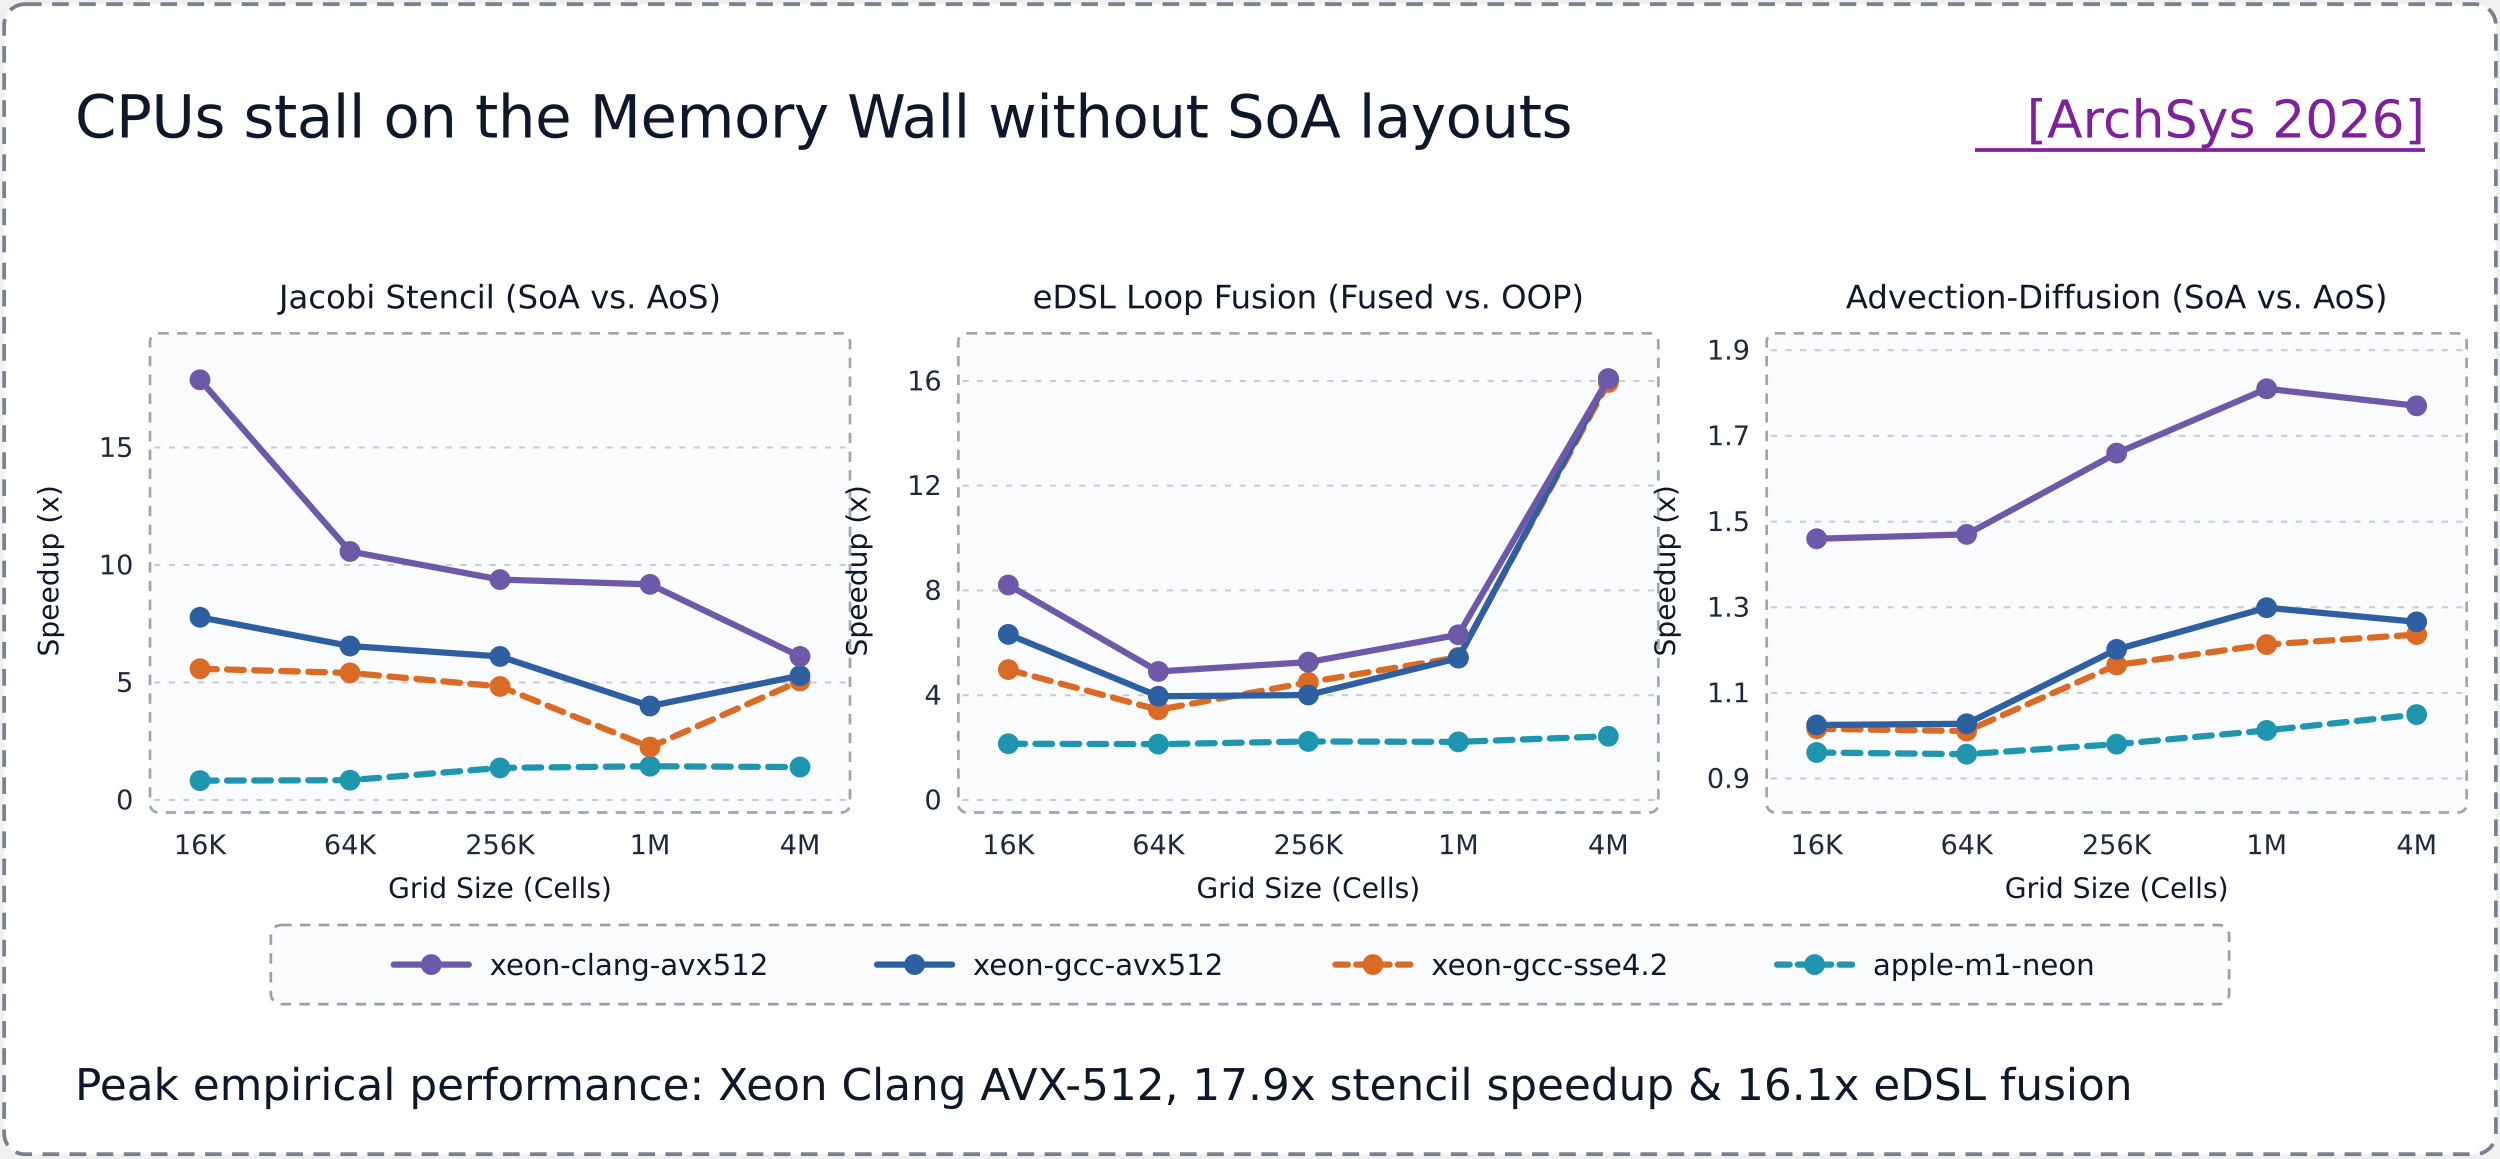
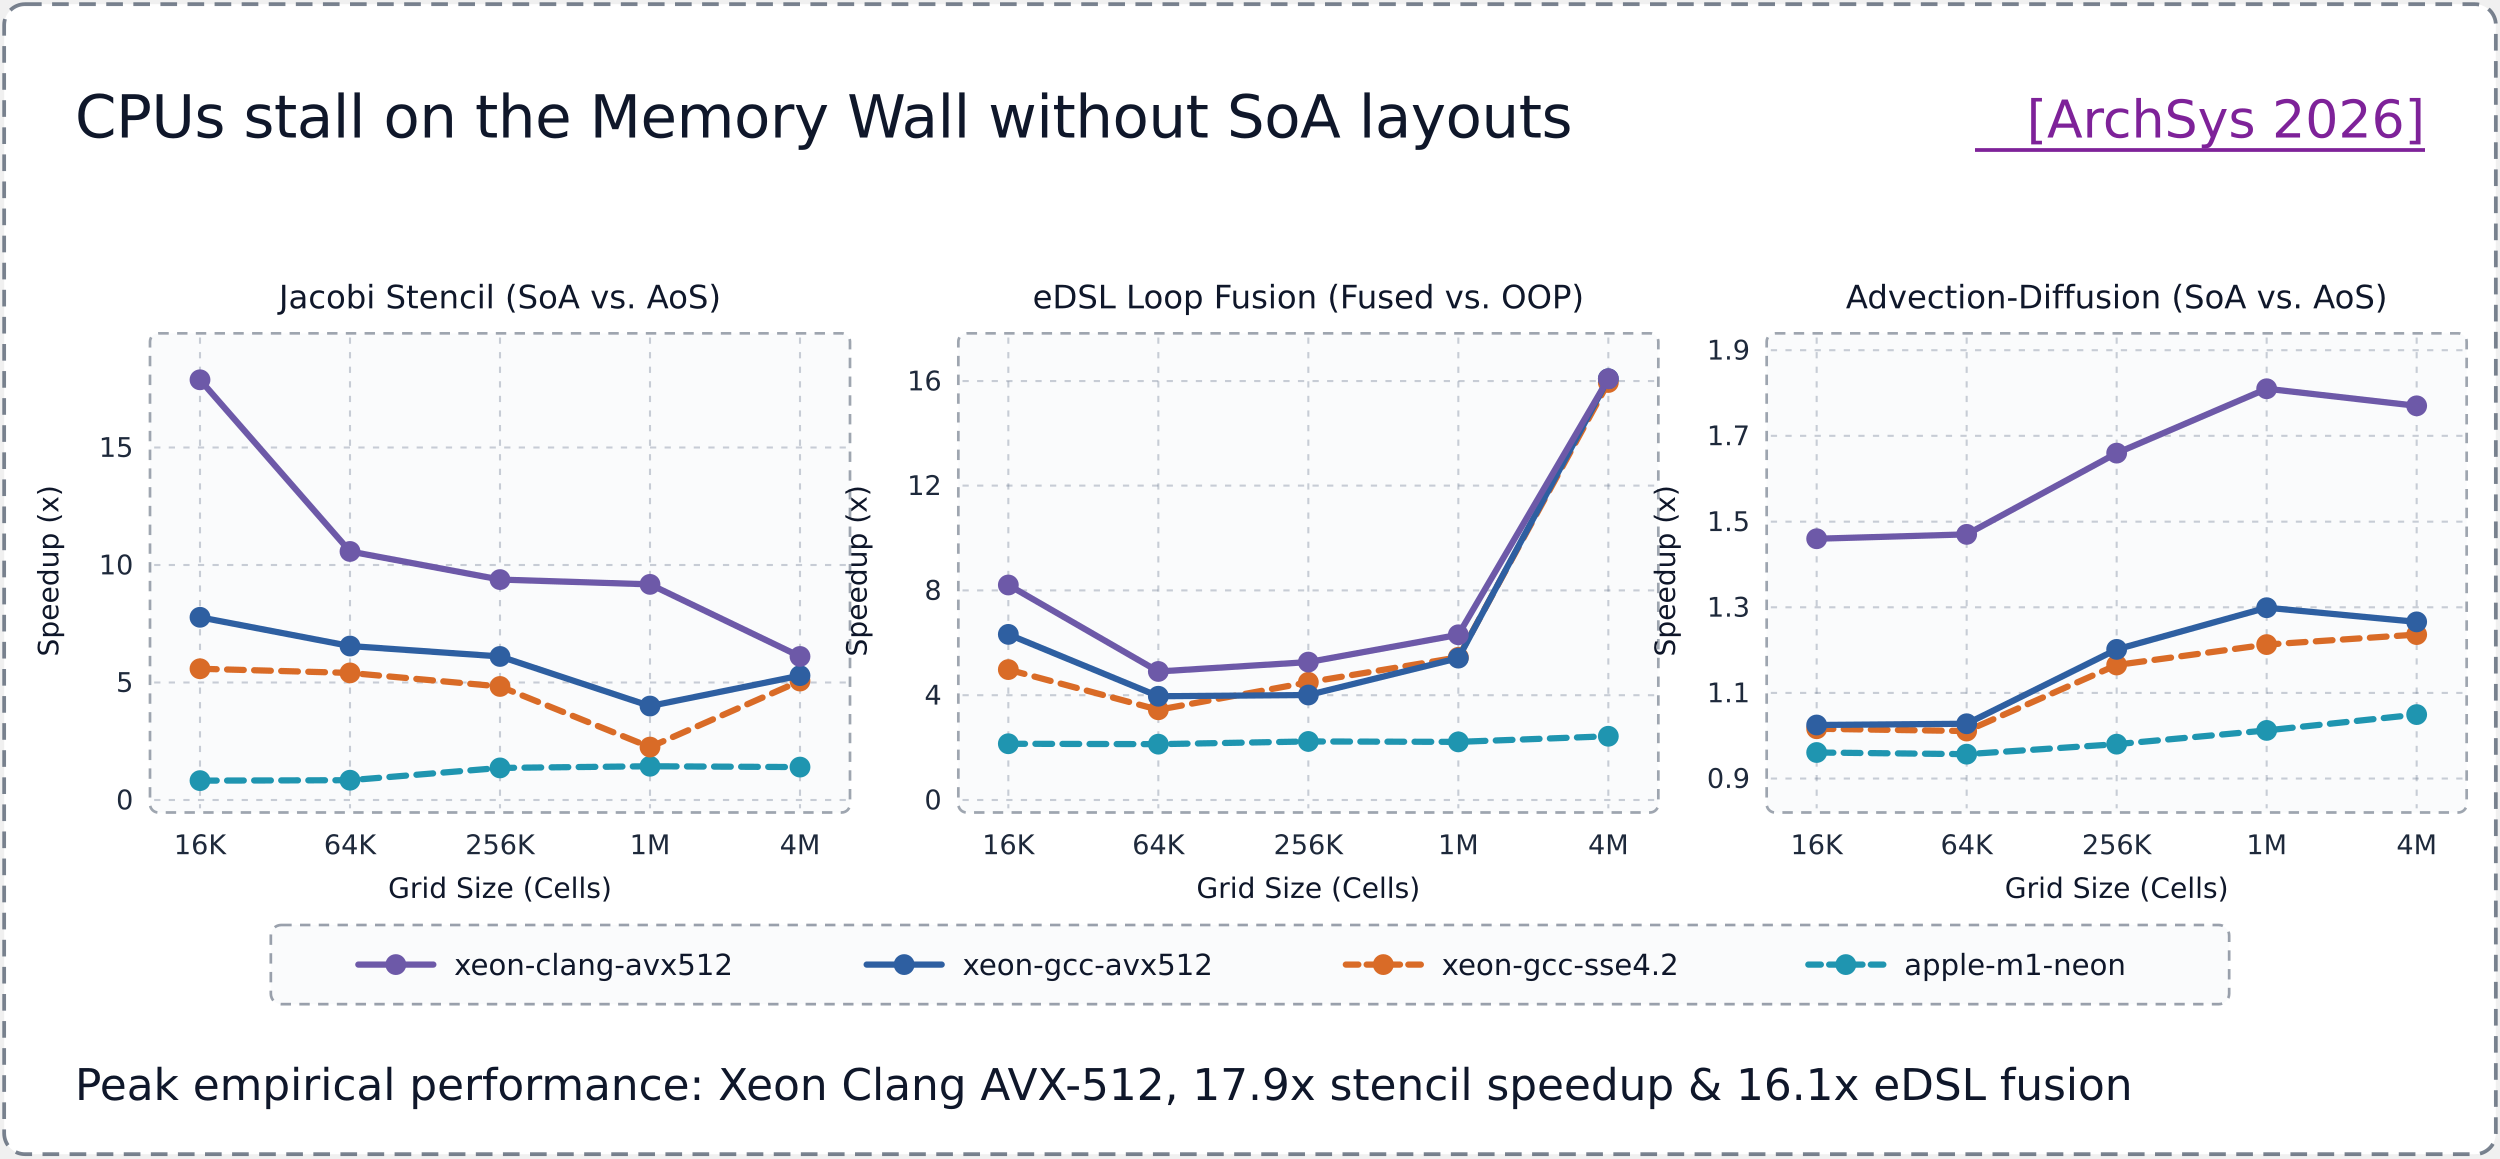
<svg xmlns="http://www.w3.org/2000/svg" viewBox="0 0 1200 556" width="1200" height="556">
  <rect x="2" y="2" width="1196" height="552" rx="10" fill="#ffffff" stroke="#334155" stroke-opacity="0.65" stroke-width="1.8" stroke-dasharray="8,5" />
  <text x="36" y="66" font-family="&quot;DejaVu Sans&quot;, &quot;Fira Sans&quot;, &quot;Helvetica Neue&quot;, Helvetica, Arial, sans-serif" font-size="28.5" font-weight="500" fill="#0f172a" letter-spacing="-0.2">CPUs stall on the Memory Wall without SoA layouts</text>
  <text x="1164" y="66" text-anchor="end" font-family="&quot;DejaVu Sans&quot;, &quot;Fira Sans&quot;, &quot;Helvetica Neue&quot;, Helvetica, Arial, sans-serif" font-size="25" font-weight="500" fill="#7e2299">[ArchSys 2026]</text>
  <line x1="948" y1="72" x2="1164" y2="72" stroke="#7e2299" stroke-width="1.8" />
  <rect x="72" y="160" width="336" height="230" rx="4" fill="#fafbfc" stroke="#475569" stroke-opacity="0.52" stroke-width="1.3" stroke-dasharray="5,4" />
  <text x="240.0" y="148" text-anchor="middle" font-family="&quot;DejaVu Sans&quot;, &quot;Fira Sans&quot;, &quot;Helvetica Neue&quot;, Helvetica, Arial, sans-serif" font-size="15.5" font-weight="500" fill="#0f172a">Jacobi Stencil (SoA vs. AoS)</text>
  <line x1="74" y1="384.0" x2="406" y2="384.0" stroke="#64748b" stroke-opacity="0.34" stroke-width="1" stroke-dasharray="3,4" />
  <text x="64" y="388.5" text-anchor="end" font-family="&quot;DejaVu Sans&quot;, &quot;Fira Sans&quot;, &quot;Helvetica Neue&quot;, Helvetica, Arial, sans-serif" font-size="13" font-weight="500" fill="#1e293b">0</text>
  <line x1="74" y1="327.6" x2="406" y2="327.6" stroke="#64748b" stroke-opacity="0.34" stroke-width="1" stroke-dasharray="3,4" />
  <text x="64" y="332.1" text-anchor="end" font-family="&quot;DejaVu Sans&quot;, &quot;Fira Sans&quot;, &quot;Helvetica Neue&quot;, Helvetica, Arial, sans-serif" font-size="13" font-weight="500" fill="#1e293b">5</text>
  <line x1="74" y1="271.2" x2="406" y2="271.2" stroke="#64748b" stroke-opacity="0.34" stroke-width="1" stroke-dasharray="3,4" />
  <text x="64" y="275.7" text-anchor="end" font-family="&quot;DejaVu Sans&quot;, &quot;Fira Sans&quot;, &quot;Helvetica Neue&quot;, Helvetica, Arial, sans-serif" font-size="13" font-weight="500" fill="#1e293b">10</text>
  <line x1="74" y1="214.8" x2="406" y2="214.8" stroke="#64748b" stroke-opacity="0.34" stroke-width="1" stroke-dasharray="3,4" />
  <text x="64" y="219.3" text-anchor="end" font-family="&quot;DejaVu Sans&quot;, &quot;Fira Sans&quot;, &quot;Helvetica Neue&quot;, Helvetica, Arial, sans-serif" font-size="13" font-weight="500" fill="#1e293b">15</text>
+   <line x1="96.0" y1="162" x2="96.0" y2="388" stroke="#64748b" stroke-opacity="0.34" stroke-width="1" stroke-dasharray="3,4" />
  <text x="96.0" y="410" text-anchor="middle" font-family="&quot;DejaVu Sans&quot;, &quot;Fira Sans&quot;, &quot;Helvetica Neue&quot;, Helvetica, Arial, sans-serif" font-size="13" font-weight="500" fill="#1e293b">16K</text>
+   <line x1="168.0" y1="162" x2="168.0" y2="388" stroke="#64748b" stroke-opacity="0.34" stroke-width="1" stroke-dasharray="3,4" />
  <text x="168.0" y="410" text-anchor="middle" font-family="&quot;DejaVu Sans&quot;, &quot;Fira Sans&quot;, &quot;Helvetica Neue&quot;, Helvetica, Arial, sans-serif" font-size="13" font-weight="500" fill="#1e293b">64K</text>
+   <line x1="240.0" y1="162" x2="240.0" y2="388" stroke="#64748b" stroke-opacity="0.34" stroke-width="1" stroke-dasharray="3,4" />
  <text x="240.0" y="410" text-anchor="middle" font-family="&quot;DejaVu Sans&quot;, &quot;Fira Sans&quot;, &quot;Helvetica Neue&quot;, Helvetica, Arial, sans-serif" font-size="13" font-weight="500" fill="#1e293b">256K</text>
+   <line x1="312.0" y1="162" x2="312.0" y2="388" stroke="#64748b" stroke-opacity="0.34" stroke-width="1" stroke-dasharray="3,4" />
  <text x="312.0" y="410" text-anchor="middle" font-family="&quot;DejaVu Sans&quot;, &quot;Fira Sans&quot;, &quot;Helvetica Neue&quot;, Helvetica, Arial, sans-serif" font-size="13" font-weight="500" fill="#1e293b">1M</text>
+   <line x1="384.0" y1="162" x2="384.0" y2="388" stroke="#64748b" stroke-opacity="0.34" stroke-width="1" stroke-dasharray="3,4" />
  <text x="384.0" y="410" text-anchor="middle" font-family="&quot;DejaVu Sans&quot;, &quot;Fira Sans&quot;, &quot;Helvetica Neue&quot;, Helvetica, Arial, sans-serif" font-size="13" font-weight="500" fill="#1e293b">4M</text>
  <text x="240.0" y="431" text-anchor="middle" font-family="&quot;DejaVu Sans&quot;, &quot;Fira Sans&quot;, &quot;Helvetica Neue&quot;, Helvetica, Arial, sans-serif" font-size="13.5" font-weight="500" fill="#0f172a">Grid Size (Cells)</text>
  <text x="28" y="274.0" text-anchor="middle" transform="rotate(-90 28 274.0)" font-family="&quot;DejaVu Sans&quot;, &quot;Fira Sans&quot;, &quot;Helvetica Neue&quot;, Helvetica, Arial, sans-serif" font-size="13.5" font-weight="500" fill="#0f172a">Speedup (x)</text>
  <path d="M96.0,374.7 L168.0,374.5 L240.0,368.6 L312.0,367.8 L384.0,368.2" fill="none" stroke="#1f95b0" stroke-width="3.0" stroke-linecap="round" stroke-linejoin="round" stroke-dasharray="8,5" />
  <circle cx="96.0" cy="374.7" r="5.0" fill="#1f95b0" />
  <circle cx="168.0" cy="374.5" r="5.0" fill="#1f95b0" />
  <circle cx="240.0" cy="368.6" r="5.0" fill="#1f95b0" />
  <circle cx="312.0" cy="367.8" r="5.0" fill="#1f95b0" />
  <circle cx="384.0" cy="368.2" r="5.0" fill="#1f95b0" />
  <path d="M96.0,321.0 L168.0,323.0 L240.0,329.5 L312.0,358.6 L384.0,326.9" fill="none" stroke="#d96b27" stroke-width="3.0" stroke-linecap="round" stroke-linejoin="round" stroke-dasharray="8,5" />
  <circle cx="96.0" cy="321.0" r="5.0" fill="#d96b27" />
  <circle cx="168.0" cy="323.0" r="5.0" fill="#d96b27" />
  <circle cx="240.0" cy="329.5" r="5.0" fill="#d96b27" />
  <circle cx="312.0" cy="358.6" r="5.0" fill="#d96b27" />
  <circle cx="384.0" cy="326.9" r="5.0" fill="#d96b27" />
  <path d="M96.0,296.3 L168.0,310.1 L240.0,315.1 L312.0,338.9 L384.0,324.3" fill="none" stroke="#2e5fa1" stroke-width="3.0" stroke-linecap="round" stroke-linejoin="round" />
  <circle cx="96.0" cy="296.3" r="5.0" fill="#2e5fa1" />
  <circle cx="168.0" cy="310.1" r="5.0" fill="#2e5fa1" />
  <circle cx="240.0" cy="315.1" r="5.0" fill="#2e5fa1" />
  <circle cx="312.0" cy="338.9" r="5.0" fill="#2e5fa1" />
  <circle cx="384.0" cy="324.3" r="5.0" fill="#2e5fa1" />
  <path d="M96.0,182.3 L168.0,264.7 L240.0,278.2 L312.0,280.5 L384.0,315.1" fill="none" stroke="#6d59a8" stroke-width="3.0" stroke-linecap="round" stroke-linejoin="round" />
  <circle cx="96.0" cy="182.3" r="5.0" fill="#6d59a8" />
  <circle cx="168.0" cy="264.7" r="5.0" fill="#6d59a8" />
  <circle cx="240.0" cy="278.2" r="5.0" fill="#6d59a8" />
  <circle cx="312.0" cy="280.5" r="5.0" fill="#6d59a8" />
  <circle cx="384.0" cy="315.1" r="5.0" fill="#6d59a8" />
  <rect x="460" y="160" width="336" height="230" rx="4" fill="#fafbfc" stroke="#475569" stroke-opacity="0.52" stroke-width="1.3" stroke-dasharray="5,4" />
  <text x="628.0" y="148" text-anchor="middle" font-family="&quot;DejaVu Sans&quot;, &quot;Fira Sans&quot;, &quot;Helvetica Neue&quot;, Helvetica, Arial, sans-serif" font-size="15.5" font-weight="500" fill="#0f172a">eDSL Loop Fusion (Fused vs. OOP)</text>
  <line x1="462" y1="384.0" x2="794" y2="384.0" stroke="#64748b" stroke-opacity="0.34" stroke-width="1" stroke-dasharray="3,4" />
  <text x="452" y="388.5" text-anchor="end" font-family="&quot;DejaVu Sans&quot;, &quot;Fira Sans&quot;, &quot;Helvetica Neue&quot;, Helvetica, Arial, sans-serif" font-size="13" font-weight="500" fill="#1e293b">0</text>
  <line x1="462" y1="333.7" x2="794" y2="333.7" stroke="#64748b" stroke-opacity="0.34" stroke-width="1" stroke-dasharray="3,4" />
  <text x="452" y="338.2" text-anchor="end" font-family="&quot;DejaVu Sans&quot;, &quot;Fira Sans&quot;, &quot;Helvetica Neue&quot;, Helvetica, Arial, sans-serif" font-size="13" font-weight="500" fill="#1e293b">4</text>
  <line x1="462" y1="283.4" x2="794" y2="283.4" stroke="#64748b" stroke-opacity="0.34" stroke-width="1" stroke-dasharray="3,4" />
  <text x="452" y="287.9" text-anchor="end" font-family="&quot;DejaVu Sans&quot;, &quot;Fira Sans&quot;, &quot;Helvetica Neue&quot;, Helvetica, Arial, sans-serif" font-size="13" font-weight="500" fill="#1e293b">8</text>
  <line x1="462" y1="233.1" x2="794" y2="233.1" stroke="#64748b" stroke-opacity="0.34" stroke-width="1" stroke-dasharray="3,4" />
  <text x="452" y="237.6" text-anchor="end" font-family="&quot;DejaVu Sans&quot;, &quot;Fira Sans&quot;, &quot;Helvetica Neue&quot;, Helvetica, Arial, sans-serif" font-size="13" font-weight="500" fill="#1e293b">12</text>
  <line x1="462" y1="182.9" x2="794" y2="182.9" stroke="#64748b" stroke-opacity="0.34" stroke-width="1" stroke-dasharray="3,4" />
  <text x="452" y="187.4" text-anchor="end" font-family="&quot;DejaVu Sans&quot;, &quot;Fira Sans&quot;, &quot;Helvetica Neue&quot;, Helvetica, Arial, sans-serif" font-size="13" font-weight="500" fill="#1e293b">16</text>
+   <line x1="484.0" y1="162" x2="484.0" y2="388" stroke="#64748b" stroke-opacity="0.34" stroke-width="1" stroke-dasharray="3,4" />
  <text x="484.0" y="410" text-anchor="middle" font-family="&quot;DejaVu Sans&quot;, &quot;Fira Sans&quot;, &quot;Helvetica Neue&quot;, Helvetica, Arial, sans-serif" font-size="13" font-weight="500" fill="#1e293b">16K</text>
+   <line x1="556.0" y1="162" x2="556.0" y2="388" stroke="#64748b" stroke-opacity="0.34" stroke-width="1" stroke-dasharray="3,4" />
  <text x="556.0" y="410" text-anchor="middle" font-family="&quot;DejaVu Sans&quot;, &quot;Fira Sans&quot;, &quot;Helvetica Neue&quot;, Helvetica, Arial, sans-serif" font-size="13" font-weight="500" fill="#1e293b">64K</text>
+   <line x1="628.0" y1="162" x2="628.0" y2="388" stroke="#64748b" stroke-opacity="0.34" stroke-width="1" stroke-dasharray="3,4" />
  <text x="628.0" y="410" text-anchor="middle" font-family="&quot;DejaVu Sans&quot;, &quot;Fira Sans&quot;, &quot;Helvetica Neue&quot;, Helvetica, Arial, sans-serif" font-size="13" font-weight="500" fill="#1e293b">256K</text>
+   <line x1="700.0" y1="162" x2="700.0" y2="388" stroke="#64748b" stroke-opacity="0.34" stroke-width="1" stroke-dasharray="3,4" />
  <text x="700.0" y="410" text-anchor="middle" font-family="&quot;DejaVu Sans&quot;, &quot;Fira Sans&quot;, &quot;Helvetica Neue&quot;, Helvetica, Arial, sans-serif" font-size="13" font-weight="500" fill="#1e293b">1M</text>
+   <line x1="772.0" y1="162" x2="772.0" y2="388" stroke="#64748b" stroke-opacity="0.34" stroke-width="1" stroke-dasharray="3,4" />
  <text x="772.0" y="410" text-anchor="middle" font-family="&quot;DejaVu Sans&quot;, &quot;Fira Sans&quot;, &quot;Helvetica Neue&quot;, Helvetica, Arial, sans-serif" font-size="13" font-weight="500" fill="#1e293b">4M</text>
  <text x="628.0" y="431" text-anchor="middle" font-family="&quot;DejaVu Sans&quot;, &quot;Fira Sans&quot;, &quot;Helvetica Neue&quot;, Helvetica, Arial, sans-serif" font-size="13.5" font-weight="500" fill="#0f172a">Grid Size (Cells)</text>
  <text x="416" y="274.0" text-anchor="middle" transform="rotate(-90 416 274.0)" font-family="&quot;DejaVu Sans&quot;, &quot;Fira Sans&quot;, &quot;Helvetica Neue&quot;, Helvetica, Arial, sans-serif" font-size="13.5" font-weight="500" fill="#0f172a">Speedup (x)</text>
  <path d="M484.0,357.0 L556.0,357.2 L628.0,355.9 L700.0,356.1 L772.0,353.4" fill="none" stroke="#1f95b0" stroke-width="3.0" stroke-linecap="round" stroke-linejoin="round" stroke-dasharray="8,5" />
  <circle cx="484.0" cy="357.0" r="5.0" fill="#1f95b0" />
  <circle cx="556.0" cy="357.2" r="5.0" fill="#1f95b0" />
  <circle cx="628.0" cy="355.9" r="5.0" fill="#1f95b0" />
  <circle cx="700.0" cy="356.1" r="5.0" fill="#1f95b0" />
  <circle cx="772.0" cy="353.4" r="5.0" fill="#1f95b0" />
  <path d="M484.0,321.4 L556.0,340.7 L628.0,327.5 L700.0,315.5 L772.0,183.6" fill="none" stroke="#d96b27" stroke-width="3.0" stroke-linecap="round" stroke-linejoin="round" stroke-dasharray="8,5" />
  <circle cx="484.0" cy="321.4" r="5.0" fill="#d96b27" />
  <circle cx="556.0" cy="340.7" r="5.0" fill="#d96b27" />
  <circle cx="628.0" cy="327.5" r="5.0" fill="#d96b27" />
  <circle cx="700.0" cy="315.5" r="5.0" fill="#d96b27" />
  <circle cx="772.0" cy="183.6" r="5.0" fill="#d96b27" />
  <path d="M484.0,304.5 L556.0,334.2 L628.0,333.6 L700.0,315.9 L772.0,181.8" fill="none" stroke="#2e5fa1" stroke-width="3.0" stroke-linecap="round" stroke-linejoin="round" />
  <circle cx="484.0" cy="304.5" r="5.0" fill="#2e5fa1" />
  <circle cx="556.0" cy="334.2" r="5.0" fill="#2e5fa1" />
  <circle cx="628.0" cy="333.6" r="5.0" fill="#2e5fa1" />
  <circle cx="700.0" cy="315.9" r="5.0" fill="#2e5fa1" />
  <circle cx="772.0" cy="181.8" r="5.0" fill="#2e5fa1" />
  <path d="M484.0,280.8 L556.0,322.3 L628.0,317.8 L700.0,304.7 L772.0,181.8" fill="none" stroke="#6d59a8" stroke-width="3.0" stroke-linecap="round" stroke-linejoin="round" />
  <circle cx="484.0" cy="280.8" r="5.0" fill="#6d59a8" />
  <circle cx="556.0" cy="322.3" r="5.0" fill="#6d59a8" />
  <circle cx="628.0" cy="317.8" r="5.0" fill="#6d59a8" />
  <circle cx="700.0" cy="304.7" r="5.0" fill="#6d59a8" />
  <circle cx="772.0" cy="181.8" r="5.0" fill="#6d59a8" />
  <rect x="848" y="160" width="336" height="230" rx="4" fill="#fafbfc" stroke="#475569" stroke-opacity="0.52" stroke-width="1.3" stroke-dasharray="5,4" />
  <text x="1016.0" y="148" text-anchor="middle" font-family="&quot;DejaVu Sans&quot;, &quot;Fira Sans&quot;, &quot;Helvetica Neue&quot;, Helvetica, Arial, sans-serif" font-size="15.5" font-weight="500" fill="#0f172a">Advection-Diffusion (SoA vs. AoS)</text>
  <line x1="850" y1="373.7" x2="1182" y2="373.7" stroke="#64748b" stroke-opacity="0.34" stroke-width="1" stroke-dasharray="3,4" />
  <text x="840" y="378.2" text-anchor="end" font-family="&quot;DejaVu Sans&quot;, &quot;Fira Sans&quot;, &quot;Helvetica Neue&quot;, Helvetica, Arial, sans-serif" font-size="13" font-weight="500" fill="#1e293b">0.9</text>
  <line x1="850" y1="332.6" x2="1182" y2="332.6" stroke="#64748b" stroke-opacity="0.34" stroke-width="1" stroke-dasharray="3,4" />
  <text x="840" y="337.1" text-anchor="end" font-family="&quot;DejaVu Sans&quot;, &quot;Fira Sans&quot;, &quot;Helvetica Neue&quot;, Helvetica, Arial, sans-serif" font-size="13" font-weight="500" fill="#1e293b">1.1</text>
  <line x1="850" y1="291.5" x2="1182" y2="291.5" stroke="#64748b" stroke-opacity="0.34" stroke-width="1" stroke-dasharray="3,4" />
  <text x="840" y="296.0" text-anchor="end" font-family="&quot;DejaVu Sans&quot;, &quot;Fira Sans&quot;, &quot;Helvetica Neue&quot;, Helvetica, Arial, sans-serif" font-size="13" font-weight="500" fill="#1e293b">1.3</text>
  <line x1="850" y1="250.4" x2="1182" y2="250.4" stroke="#64748b" stroke-opacity="0.34" stroke-width="1" stroke-dasharray="3,4" />
  <text x="840" y="254.9" text-anchor="end" font-family="&quot;DejaVu Sans&quot;, &quot;Fira Sans&quot;, &quot;Helvetica Neue&quot;, Helvetica, Arial, sans-serif" font-size="13" font-weight="500" fill="#1e293b">1.5</text>
  <line x1="850" y1="209.2" x2="1182" y2="209.2" stroke="#64748b" stroke-opacity="0.34" stroke-width="1" stroke-dasharray="3,4" />
  <text x="840" y="213.7" text-anchor="end" font-family="&quot;DejaVu Sans&quot;, &quot;Fira Sans&quot;, &quot;Helvetica Neue&quot;, Helvetica, Arial, sans-serif" font-size="13" font-weight="500" fill="#1e293b">1.7</text>
  <line x1="850" y1="168.1" x2="1182" y2="168.1" stroke="#64748b" stroke-opacity="0.34" stroke-width="1" stroke-dasharray="3,4" />
  <text x="840" y="172.6" text-anchor="end" font-family="&quot;DejaVu Sans&quot;, &quot;Fira Sans&quot;, &quot;Helvetica Neue&quot;, Helvetica, Arial, sans-serif" font-size="13" font-weight="500" fill="#1e293b">1.9</text>
+   <line x1="872.0" y1="162" x2="872.0" y2="388" stroke="#64748b" stroke-opacity="0.34" stroke-width="1" stroke-dasharray="3,4" />
  <text x="872.0" y="410" text-anchor="middle" font-family="&quot;DejaVu Sans&quot;, &quot;Fira Sans&quot;, &quot;Helvetica Neue&quot;, Helvetica, Arial, sans-serif" font-size="13" font-weight="500" fill="#1e293b">16K</text>
+   <line x1="944.0" y1="162" x2="944.0" y2="388" stroke="#64748b" stroke-opacity="0.34" stroke-width="1" stroke-dasharray="3,4" />
  <text x="944.0" y="410" text-anchor="middle" font-family="&quot;DejaVu Sans&quot;, &quot;Fira Sans&quot;, &quot;Helvetica Neue&quot;, Helvetica, Arial, sans-serif" font-size="13" font-weight="500" fill="#1e293b">64K</text>
+   <line x1="1016.0" y1="162" x2="1016.0" y2="388" stroke="#64748b" stroke-opacity="0.34" stroke-width="1" stroke-dasharray="3,4" />
  <text x="1016.0" y="410" text-anchor="middle" font-family="&quot;DejaVu Sans&quot;, &quot;Fira Sans&quot;, &quot;Helvetica Neue&quot;, Helvetica, Arial, sans-serif" font-size="13" font-weight="500" fill="#1e293b">256K</text>
+   <line x1="1088.0" y1="162" x2="1088.0" y2="388" stroke="#64748b" stroke-opacity="0.34" stroke-width="1" stroke-dasharray="3,4" />
  <text x="1088.0" y="410" text-anchor="middle" font-family="&quot;DejaVu Sans&quot;, &quot;Fira Sans&quot;, &quot;Helvetica Neue&quot;, Helvetica, Arial, sans-serif" font-size="13" font-weight="500" fill="#1e293b">1M</text>
+   <line x1="1160.0" y1="162" x2="1160.0" y2="388" stroke="#64748b" stroke-opacity="0.34" stroke-width="1" stroke-dasharray="3,4" />
  <text x="1160.0" y="410" text-anchor="middle" font-family="&quot;DejaVu Sans&quot;, &quot;Fira Sans&quot;, &quot;Helvetica Neue&quot;, Helvetica, Arial, sans-serif" font-size="13" font-weight="500" fill="#1e293b">4M</text>
  <text x="1016.0" y="431" text-anchor="middle" font-family="&quot;DejaVu Sans&quot;, &quot;Fira Sans&quot;, &quot;Helvetica Neue&quot;, Helvetica, Arial, sans-serif" font-size="13.5" font-weight="500" fill="#0f172a">Grid Size (Cells)</text>
  <text x="804" y="274.0" text-anchor="middle" transform="rotate(-90 804 274.0)" font-family="&quot;DejaVu Sans&quot;, &quot;Fira Sans&quot;, &quot;Helvetica Neue&quot;, Helvetica, Arial, sans-serif" font-size="13.5" font-weight="500" fill="#0f172a">Speedup (x)</text>
  <path d="M872.0,361.2 L944.0,362.0 L1016.0,357.2 L1088.0,350.6 L1160.0,343.0" fill="none" stroke="#1f95b0" stroke-width="3.0" stroke-linecap="round" stroke-linejoin="round" stroke-dasharray="8,5" />
  <circle cx="872.0" cy="361.2" r="5.0" fill="#1f95b0" />
  <circle cx="944.0" cy="362.0" r="5.0" fill="#1f95b0" />
  <circle cx="1016.0" cy="357.2" r="5.0" fill="#1f95b0" />
  <circle cx="1088.0" cy="350.6" r="5.0" fill="#1f95b0" />
  <circle cx="1160.0" cy="343.0" r="5.0" fill="#1f95b0" />
  <path d="M872.0,349.8 L944.0,350.9 L1016.0,319.2 L1088.0,309.4 L1160.0,304.6" fill="none" stroke="#d96b27" stroke-width="3.0" stroke-linecap="round" stroke-linejoin="round" stroke-dasharray="8,5" />
  <circle cx="872.0" cy="349.8" r="5.0" fill="#d96b27" />
  <circle cx="944.0" cy="350.9" r="5.0" fill="#d96b27" />
  <circle cx="1016.0" cy="319.2" r="5.0" fill="#d96b27" />
  <circle cx="1088.0" cy="309.4" r="5.0" fill="#d96b27" />
  <circle cx="1160.0" cy="304.6" r="5.0" fill="#d96b27" />
  <path d="M872.0,348.0 L944.0,347.4 L1016.0,311.7 L1088.0,291.7 L1160.0,298.5" fill="none" stroke="#2e5fa1" stroke-width="3.0" stroke-linecap="round" stroke-linejoin="round" />
  <circle cx="872.0" cy="348.0" r="5.0" fill="#2e5fa1" />
  <circle cx="944.0" cy="347.4" r="5.0" fill="#2e5fa1" />
  <circle cx="1016.0" cy="311.7" r="5.0" fill="#2e5fa1" />
  <circle cx="1088.0" cy="291.7" r="5.0" fill="#2e5fa1" />
  <circle cx="1160.0" cy="298.5" r="5.0" fill="#2e5fa1" />
  <path d="M872.0,258.6 L944.0,256.5 L1016.0,217.5 L1088.0,186.6 L1160.0,194.8" fill="none" stroke="#6d59a8" stroke-width="3.0" stroke-linecap="round" stroke-linejoin="round" />
  <circle cx="872.0" cy="258.6" r="5.0" fill="#6d59a8" />
  <circle cx="944.0" cy="256.5" r="5.0" fill="#6d59a8" />
  <circle cx="1016.0" cy="217.5" r="5.0" fill="#6d59a8" />
  <circle cx="1088.0" cy="186.6" r="5.0" fill="#6d59a8" />
  <circle cx="1160.0" cy="194.8" r="5.0" fill="#6d59a8" />
  <rect x="130.0" y="444" width="940" height="38" rx="5" fill="#fafbfc" stroke="#475569" stroke-opacity="0.55" stroke-width="1.3" stroke-dasharray="5,4" />
-   <line x1="189.0" y1="463.0" x2="225.0" y2="463.0" stroke="#6d59a8" stroke-width="3.0" stroke-linecap="round" />
-   <circle cx="207.0" cy="463.0" r="5.0" fill="#6d59a8" />
-   <text x="235.0" y="468.0" font-family="&quot;DejaVu Sans&quot;, &quot;Fira Sans&quot;, &quot;Helvetica Neue&quot;, Helvetica, Arial, sans-serif" font-size="14" font-weight="500" fill="#0f172a">xeon-clang-avx512</text>
-   <line x1="421.0" y1="463.0" x2="457.0" y2="463.0" stroke="#2e5fa1" stroke-width="3.0" stroke-linecap="round" />
-   <circle cx="439.0" cy="463.0" r="5.0" fill="#2e5fa1" />
-   <text x="467.0" y="468.0" font-family="&quot;DejaVu Sans&quot;, &quot;Fira Sans&quot;, &quot;Helvetica Neue&quot;, Helvetica, Arial, sans-serif" font-size="14" font-weight="500" fill="#0f172a">xeon-gcc-avx512</text>
-   <line x1="641.0" y1="463.0" x2="677.0" y2="463.0" stroke="#d96b27" stroke-width="3.0" stroke-linecap="round" stroke-dasharray="6,4" />
-   <circle cx="659.0" cy="463.0" r="5.0" fill="#d96b27" />
-   <text x="687.0" y="468.0" font-family="&quot;DejaVu Sans&quot;, &quot;Fira Sans&quot;, &quot;Helvetica Neue&quot;, Helvetica, Arial, sans-serif" font-size="14" font-weight="500" fill="#0f172a">xeon-gcc-sse4.2</text>
-   <line x1="853.0" y1="463.0" x2="889.0" y2="463.0" stroke="#1f95b0" stroke-width="3.0" stroke-linecap="round" stroke-dasharray="6,4" />
-   <circle cx="871.0" cy="463.0" r="5.0" fill="#1f95b0" />
-   <text x="899.0" y="468.0" font-family="&quot;DejaVu Sans&quot;, &quot;Fira Sans&quot;, &quot;Helvetica Neue&quot;, Helvetica, Arial, sans-serif" font-size="14" font-weight="500" fill="#0f172a">apple-m1-neon</text>
+   <line x1="172.0" y1="463.0" x2="208.0" y2="463.0" stroke="#6d59a8" stroke-width="3.0" stroke-linecap="round" />
+   <circle cx="190.0" cy="463.0" r="5.0" fill="#6d59a8" />
+   <text x="218.0" y="468.0" font-family="&quot;DejaVu Sans&quot;, &quot;Fira Sans&quot;, &quot;Helvetica Neue&quot;, Helvetica, Arial, sans-serif" font-size="14" font-weight="500" fill="#0f172a">xeon-clang-avx512</text>
+   <line x1="416.0" y1="463.0" x2="452.0" y2="463.0" stroke="#2e5fa1" stroke-width="3.0" stroke-linecap="round" />
+   <circle cx="434.0" cy="463.0" r="5.0" fill="#2e5fa1" />
+   <text x="462.0" y="468.0" font-family="&quot;DejaVu Sans&quot;, &quot;Fira Sans&quot;, &quot;Helvetica Neue&quot;, Helvetica, Arial, sans-serif" font-size="14" font-weight="500" fill="#0f172a">xeon-gcc-avx512</text>
+   <line x1="646.0" y1="463.0" x2="682.0" y2="463.0" stroke="#d96b27" stroke-width="3.0" stroke-linecap="round" stroke-dasharray="6,4" />
+   <circle cx="664.0" cy="463.0" r="5.0" fill="#d96b27" />
+   <text x="692.0" y="468.0" font-family="&quot;DejaVu Sans&quot;, &quot;Fira Sans&quot;, &quot;Helvetica Neue&quot;, Helvetica, Arial, sans-serif" font-size="14" font-weight="500" fill="#0f172a">xeon-gcc-sse4.2</text>
+   <line x1="868.0" y1="463.0" x2="904.0" y2="463.0" stroke="#1f95b0" stroke-width="3.0" stroke-linecap="round" stroke-dasharray="6,4" />
+   <circle cx="886.0" cy="463.0" r="5.0" fill="#1f95b0" />
+   <text x="914.0" y="468.0" font-family="&quot;DejaVu Sans&quot;, &quot;Fira Sans&quot;, &quot;Helvetica Neue&quot;, Helvetica, Arial, sans-serif" font-size="14" font-weight="500" fill="#0f172a">apple-m1-neon</text>
  <text x="36" y="528" font-family="&quot;DejaVu Sans&quot;, &quot;Fira Sans&quot;, &quot;Helvetica Neue&quot;, Helvetica, Arial, sans-serif" font-size="21" font-weight="500" fill="#0f172a">Peak empirical performance: Xeon Clang AVX-512, 17.9x stencil speedup &amp; 16.1x eDSL fusion</text>
</svg>
